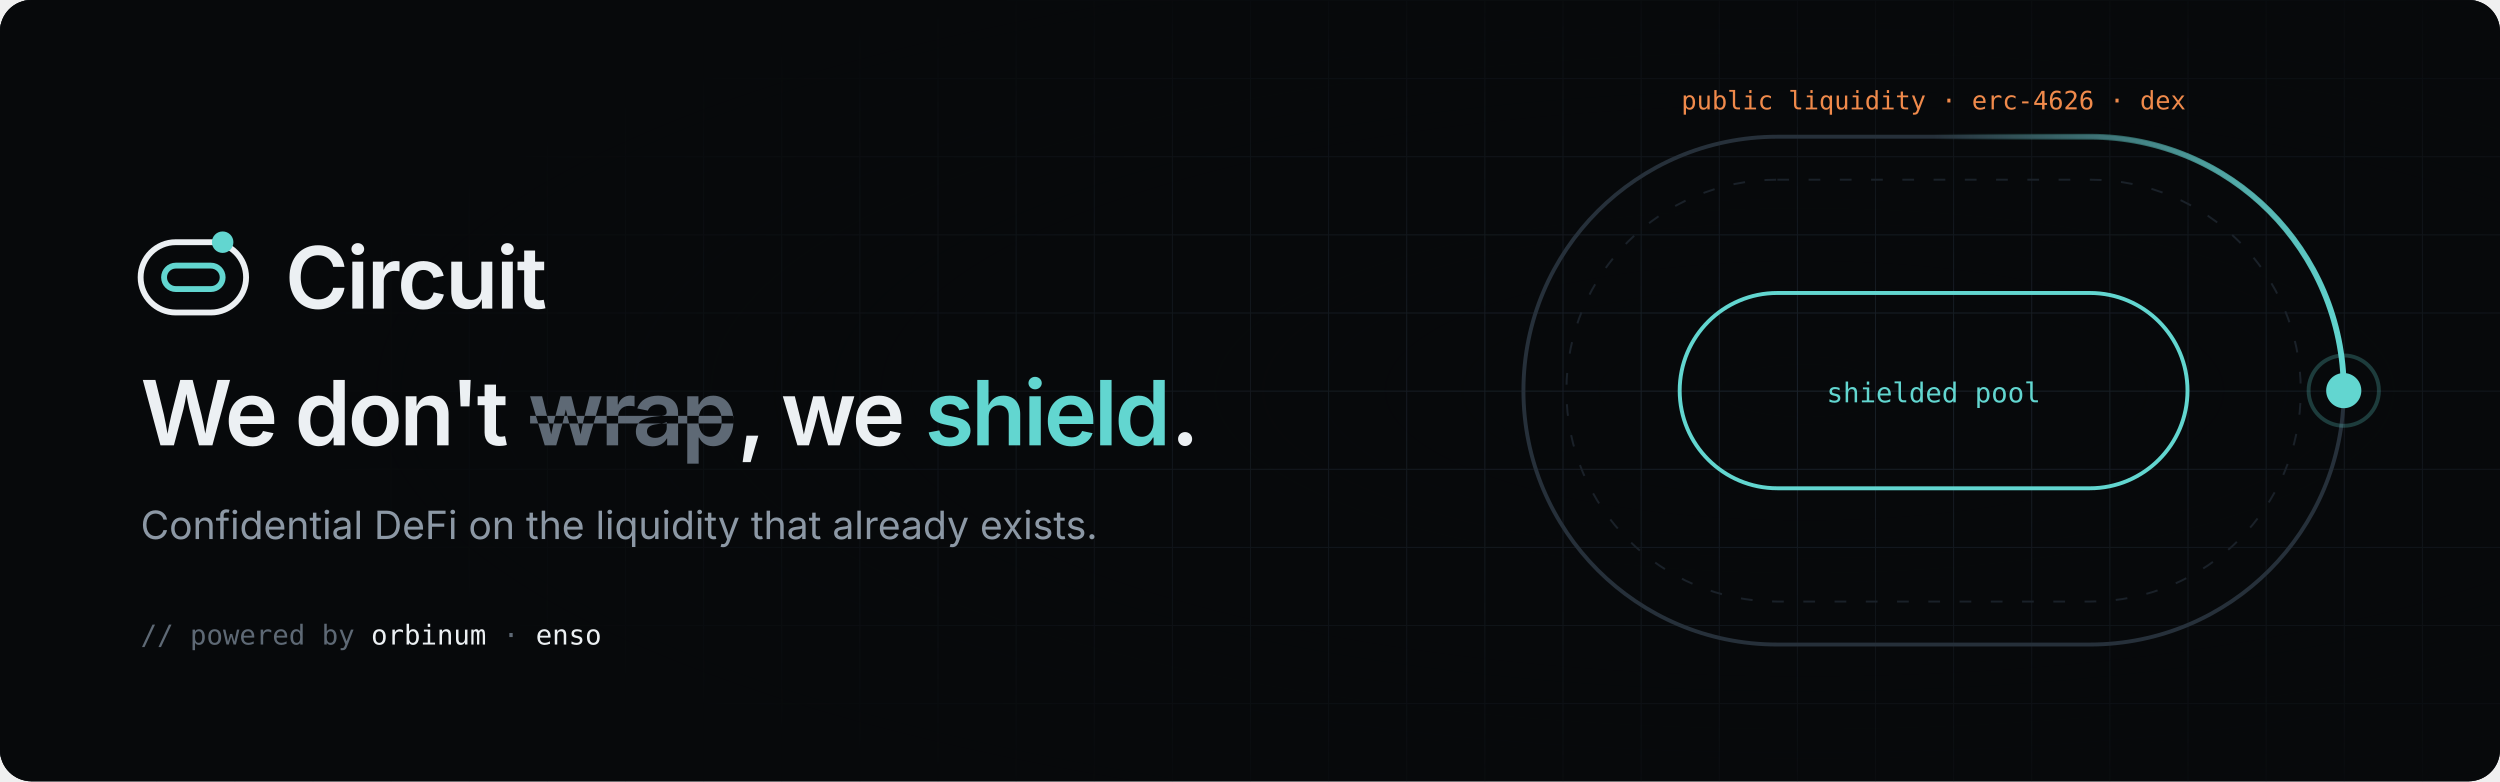
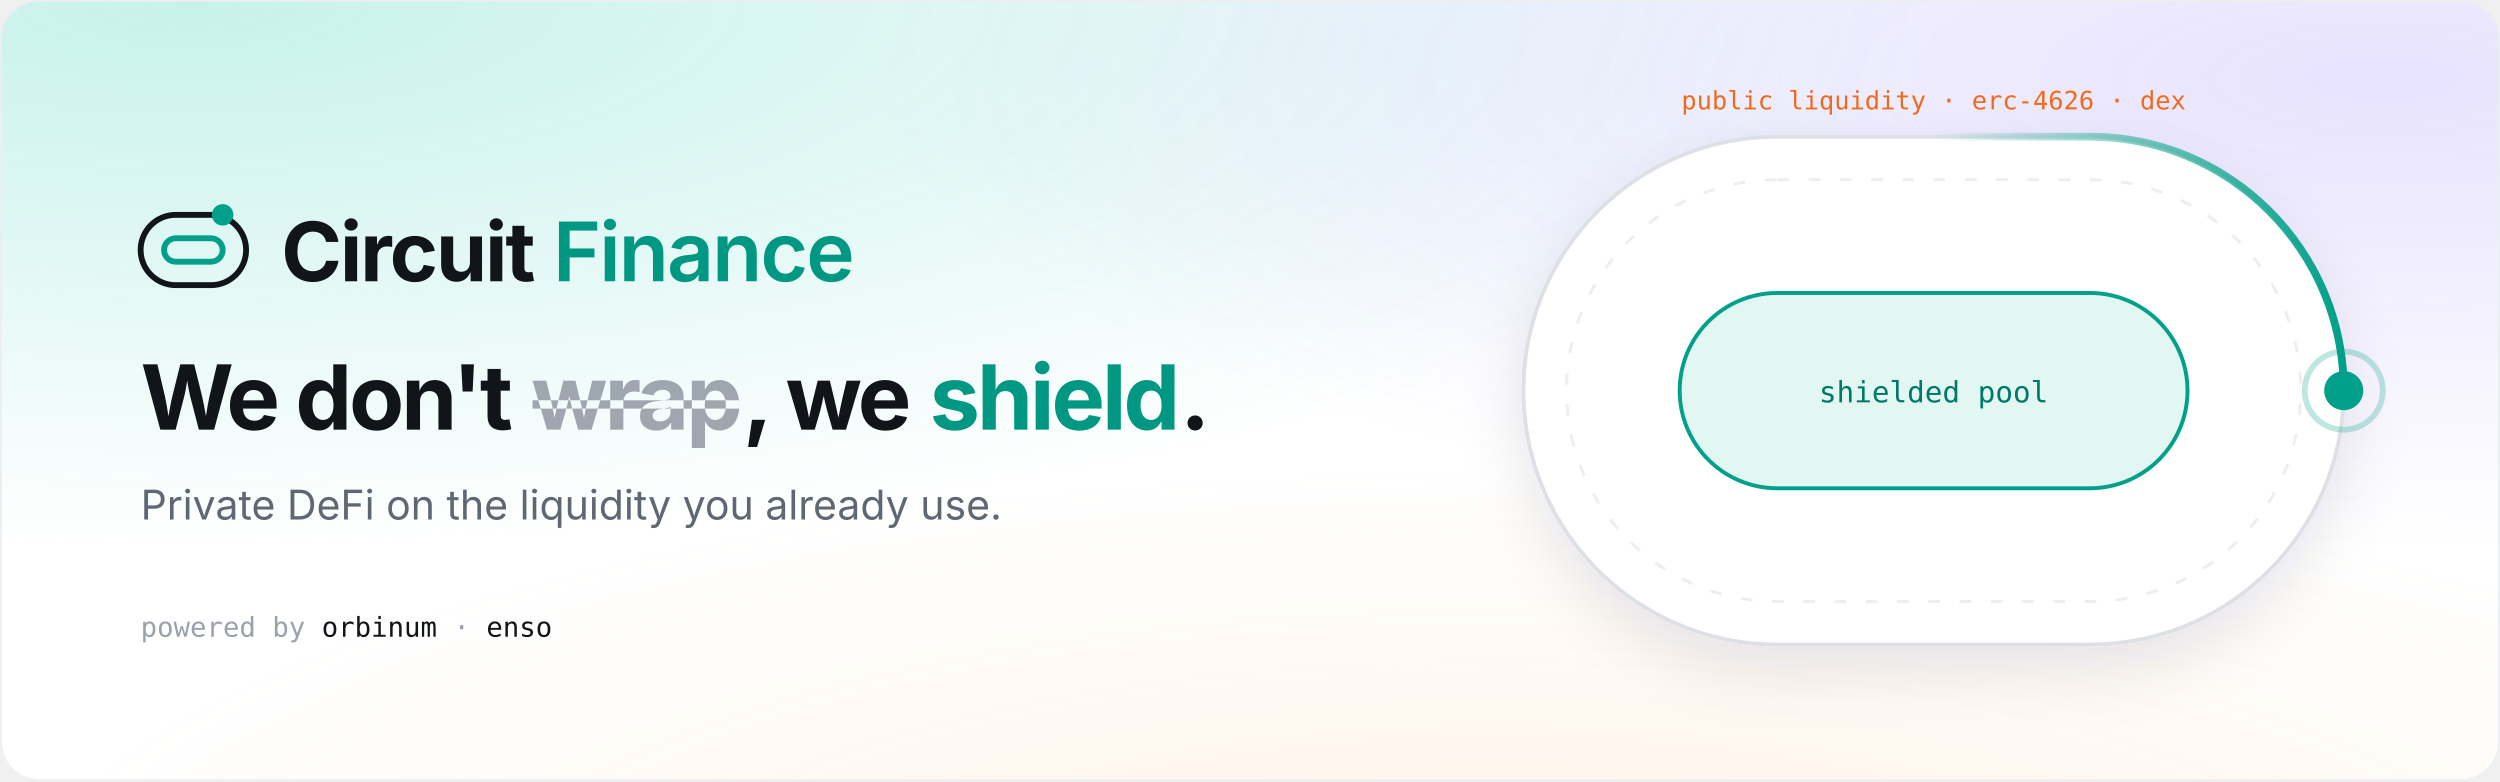
- <svg xmlns="http://www.w3.org/2000/svg" width="1280" height="400" viewBox="0 0 1280 400" role="img" aria-label="Circuit. We don't wrap, we shield. Confidential DeFi on Orbinum, routed by Enso.">
+ <svg xmlns="http://www.w3.org/2000/svg" width="1280" height="400" viewBox="0 0 1280 400" role="img" aria-label="Circuit Finance. We don't wrap, we shield. Private DeFi on the liquidity you already use.">
  <defs>
-     <pattern id="grid" width="40" height="40" patternUnits="userSpaceOnUse">
-       <path d="M40 0H0V40" fill="none" stroke="#1A2129" stroke-width="1" />
-     </pattern>
-     <radialGradient id="fade" cx="72%" cy="50%" r="60%">
-       <stop offset="0" stop-color="#07090B" stop-opacity="0" />
-       <stop offset="1" stop-color="#07090B" stop-opacity="1" />
+     <radialGradient id="ga" cx="8%" cy="0%" r="70%">
+       <stop offset="0" stop-color="#00C2A8" stop-opacity=".22" />
+       <stop offset="1" stop-color="#00C2A8" stop-opacity="0" />
+     </radialGradient>
+     <radialGradient id="gb" cx="95%" cy="10%" r="60%">
+       <stop offset="0" stop-color="#7B61FF" stop-opacity=".18" />
+       <stop offset="1" stop-color="#7B61FF" stop-opacity="0" />
+     </radialGradient>
+     <radialGradient id="gc" cx="60%" cy="120%" r="60%">
+       <stop offset="0" stop-color="#FFAA5A" stop-opacity=".16" />
+       <stop offset="1" stop-color="#FFAA5A" stop-opacity="0" />
    </radialGradient>
    <linearGradient id="lap" x1="0" x2="1">
-       <stop offset="0" stop-color="#62D6D0" stop-opacity="0" />
-       <stop offset="1" stop-color="#62D6D0" />
+       <stop offset="0" stop-color="#00A08A" stop-opacity="0" />
+       <stop offset="1" stop-color="#00A08A" />
    </linearGradient>
+     <filter id="sh" x="-20%" y="-20%" width="140%" height="160%">
+       <feDropShadow dx="0" dy="12" stdDeviation="16" flood-color="#101828" flood-opacity=".10" />
+     </filter>
  </defs>
  <style>
    .sans { font-family: Geist, Inter, -apple-system, "Segoe UI", Helvetica, Arial, sans-serif; }
    .mono { font-family: "Geist Mono", ui-monospace, SFMono-Regular, Menlo, Consolas, monospace; }
  </style>
-   <rect width="1280" height="400" rx="16" fill="#07090B" />
-   <rect width="1280" height="400" rx="16" fill="url(#grid)" />
-   <rect width="1280" height="400" rx="16" fill="url(#fade)" />
+   <rect width="1280" height="400" rx="20" fill="#FFFFFF" />
+   <rect width="1280" height="400" rx="20" fill="url(#ga)" />
+   <rect width="1280" height="400" rx="20" fill="url(#gb)" />
+   <rect width="1280" height="400" rx="20" fill="url(#gc)" />
+   <rect x=".5" y=".5" width="1279" height="399" rx="19.5" fill="none" stroke="#ECEEF1" />
  <g transform="translate(780 70)">
-     <rect x="0" y="0" width="420" height="260" rx="130" fill="none" stroke="#26303A" stroke-width="2" />
-     <rect x="22" y="22" width="376" height="216" rx="108" fill="none" stroke="#1A2129" stroke-width="1" stroke-dasharray="6 10" />
-     <rect x="80" y="80" width="260" height="100" rx="50" fill="none" stroke="#62D6D0" stroke-width="2" />
-     <path d="M210 0 A0 0 0 0 0 210 0 H290 A130 130 0 0 1 420 130" fill="none" stroke="url(#lap)" stroke-width="3" stroke-linecap="round" />
-     <circle cx="420" cy="130" r="9" fill="#62D6D0" />
-     <circle cx="420" cy="130" r="18" fill="none" stroke="#62D6D0" stroke-opacity=".25" stroke-width="2" />
-     <text x="210" y="136" text-anchor="middle" class="mono" font-size="14" fill="#62D6D0">shielded pool</text>
-     <text x="210" y="-14" text-anchor="middle" class="mono" font-size="13" fill="#F08A4B">public liquidity · erc-4626 · dex</text>
+     <rect x="0" y="0" width="420" height="260" rx="130" fill="#FFFFFF" stroke="#DDE0E5" stroke-width="2" filter="url(#sh)" />
+     <rect x="22" y="22" width="376" height="216" rx="108" fill="none" stroke="#ECEEF1" stroke-width="1.5" stroke-dasharray="6 10" />
+     <rect x="80" y="80" width="260" height="100" rx="50" fill="#E2F7F2" stroke="#00A08A" stroke-width="2" />
+     <path d="M210 0 H290 A130 130 0 0 1 420 130" fill="none" stroke="url(#lap)" stroke-width="4" stroke-linecap="round" />
+     <circle cx="420" cy="130" r="10" fill="#00A08A" />
+     <circle cx="420" cy="130" r="20" fill="none" stroke="#00A08A" stroke-opacity=".25" stroke-width="3" />
+     <text x="210" y="136" text-anchor="middle" class="mono" font-size="15" fill="#007A68">shielded pool</text>
+     <text x="210" y="-14" text-anchor="middle" class="mono" font-size="13" fill="#F06A1D">public liquidity · erc-4626 · dex</text>
  </g>
-   <g transform="translate(72 118)">
-     <rect x="0" y="6" width="54" height="36" rx="18" fill="none" stroke="#ECF0F3" stroke-width="3" />
-     <rect x="12" y="18" width="30" height="12" rx="6" fill="none" stroke="#62D6D0" stroke-width="3" />
-     <circle cx="42" cy="6" r="5.5" fill="#62D6D0" />
-     <text x="74" y="40" class="sans" font-size="44" font-weight="600" fill="#ECF0F3" letter-spacing="-1">Circuit</text>
+   <g transform="translate(72 104)">
+     <rect x="0" y="6" width="54" height="36" rx="18" fill="none" stroke="#111418" stroke-width="3" />
+     <rect x="12" y="18" width="30" height="12" rx="6" fill="none" stroke="#00A08A" stroke-width="3" />
+     <circle cx="42" cy="6" r="5.5" fill="#00A08A" />
+     <text x="72" y="40" class="sans" font-size="42" font-weight="700" fill="#111418" letter-spacing="-1">Circuit <tspan fill="#009882" font-weight="600">Finance</tspan>
+     </text>
  </g>
-   <text x="72" y="228" class="sans" font-size="46" font-weight="600" letter-spacing="-1.5" fill="#ECF0F3">We don't <tspan fill="#5E6975" text-decoration="line-through">wrap</tspan>, we <tspan fill="#62D6D0">shield</tspan>.</text>
-   <text x="72" y="276" class="sans" font-size="20" fill="#8C98A5">Confidential DeFi on the liquidity that already exists.</text>
-   <text x="72" y="330" class="mono" font-size="14" fill="#5E6975">// powered by <tspan fill="#ECF0F3">orbinum</tspan> · <tspan fill="#ECF0F3">enso</tspan>
+   <text x="72" y="220" class="sans" font-size="46" font-weight="700" letter-spacing="-1.5" fill="#111418">We don't <tspan fill="#A0A6B0" text-decoration="line-through">wrap</tspan>, we <tspan fill="#009882">shield</tspan>.</text>
+   <text x="72" y="266" class="sans" font-size="21" fill="#5F6773">Private DeFi on the liquidity you already use.</text>
+   <text x="72" y="326" class="mono" font-size="14" fill="#9AA1AB">powered by <tspan fill="#111418">orbinum</tspan> · <tspan fill="#111418">enso</tspan>
  </text>
</svg>
